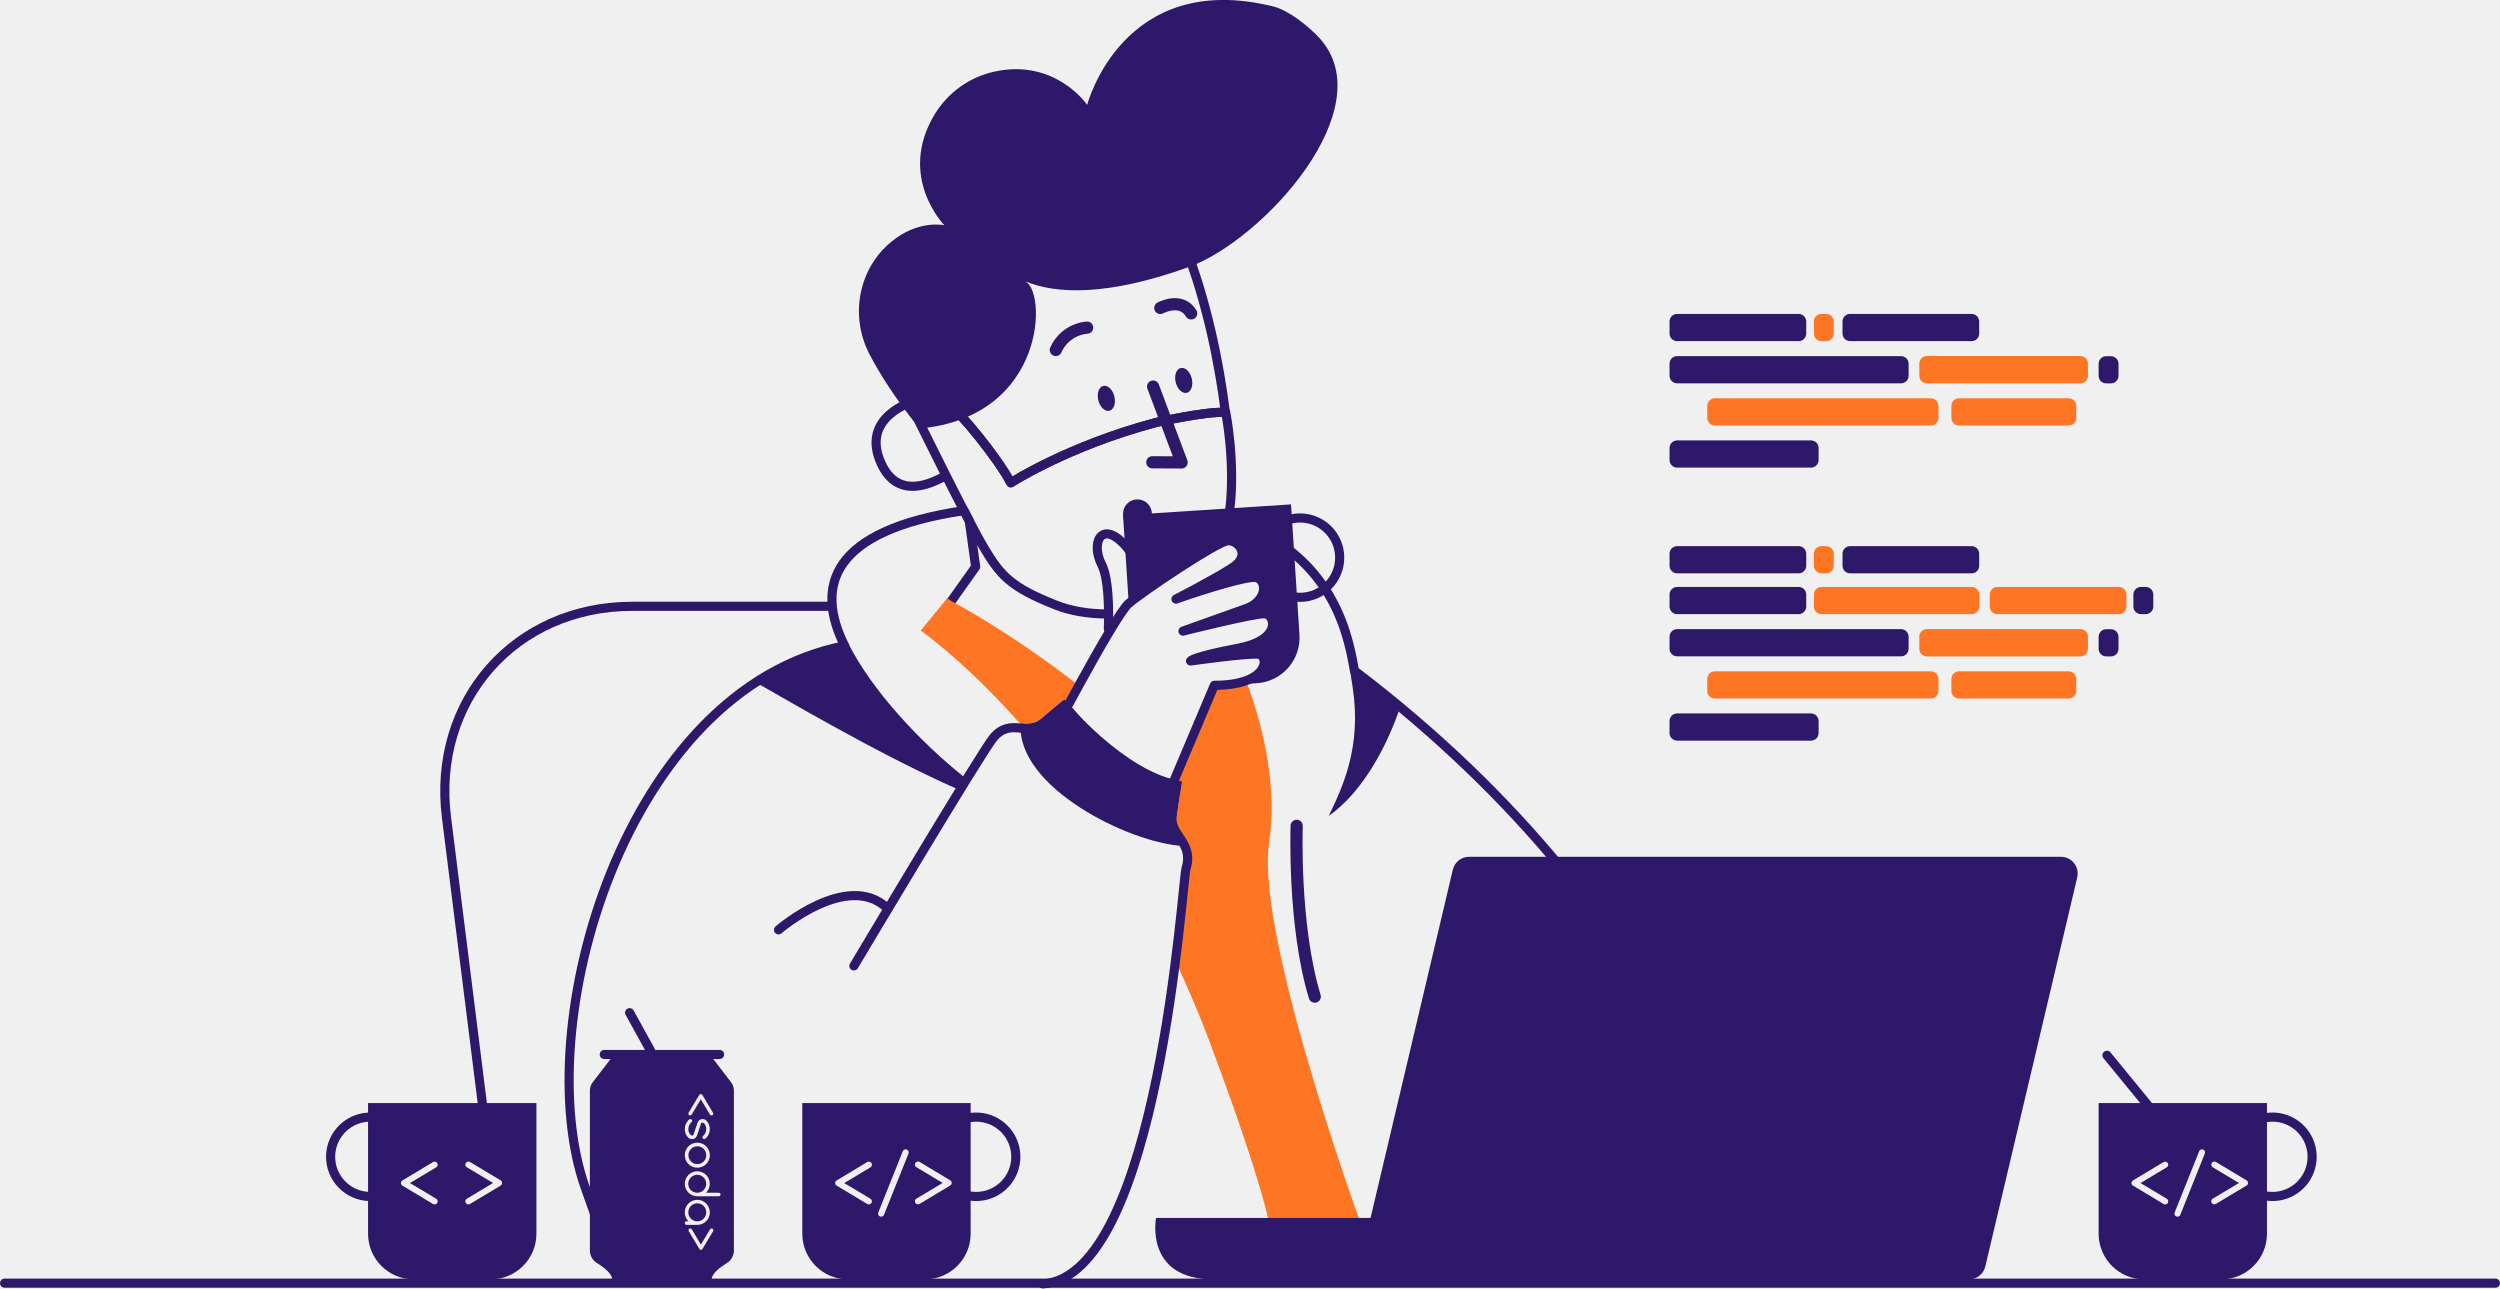
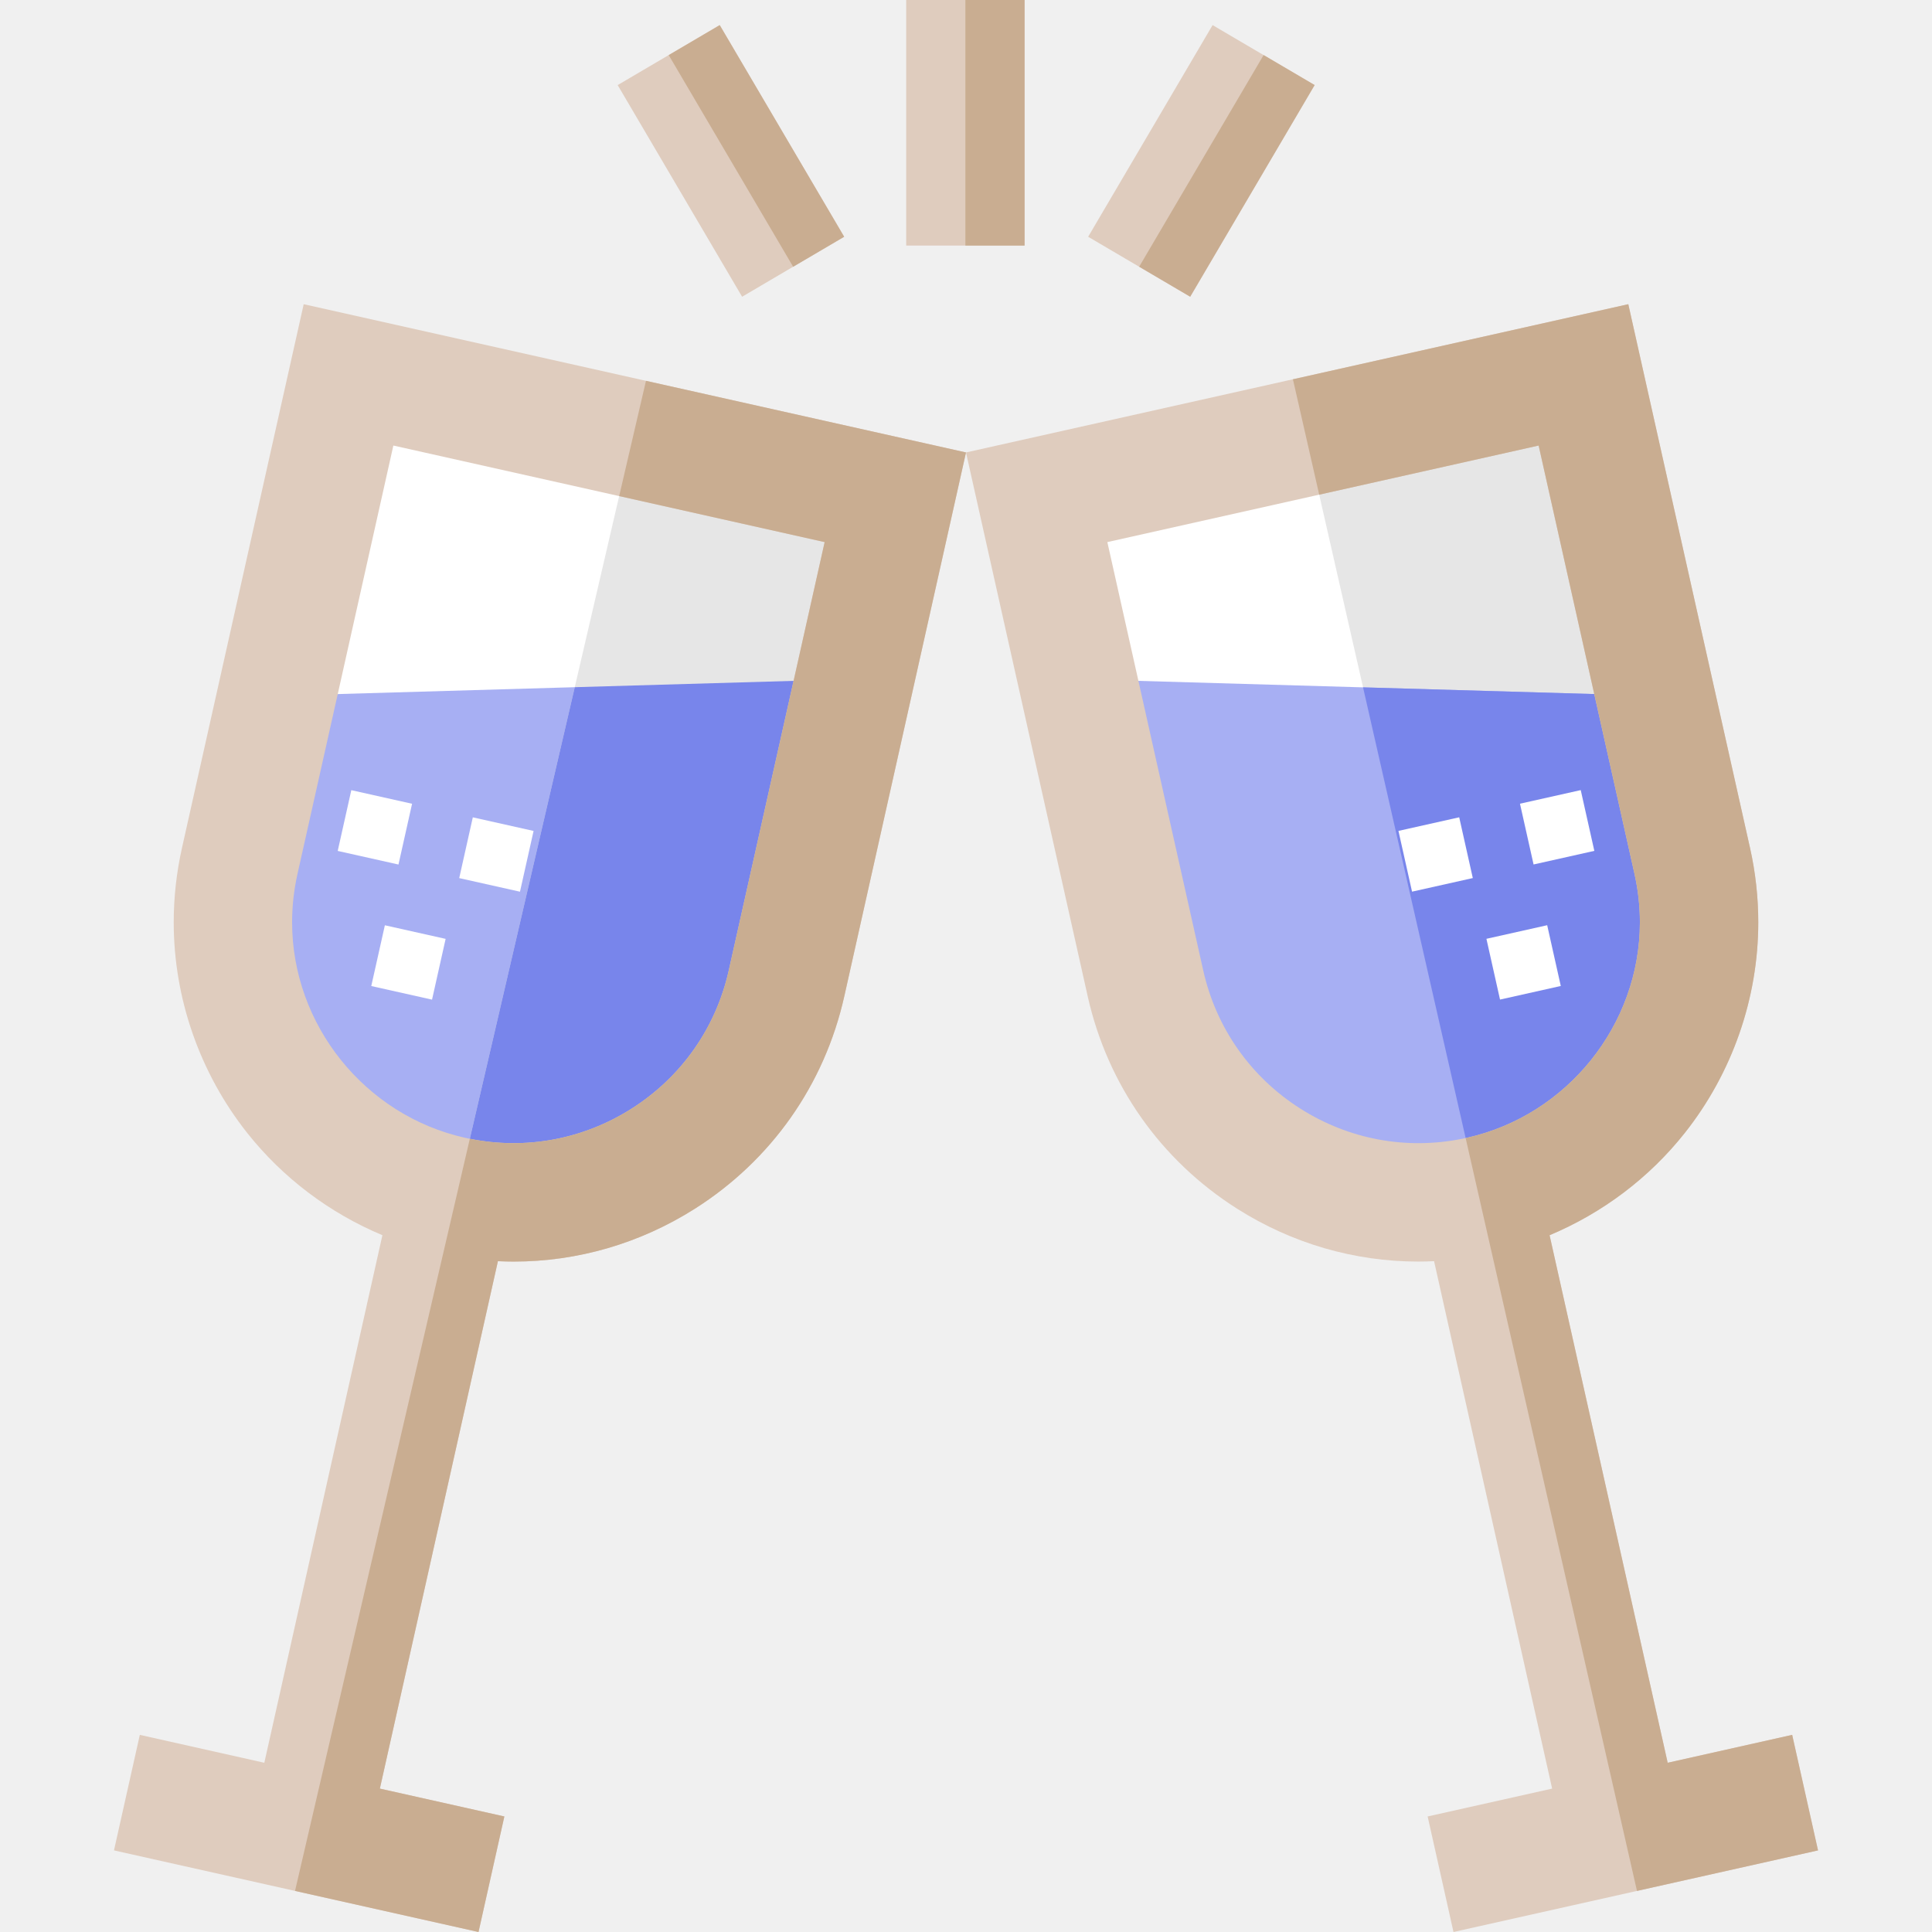
- <svg xmlns="http://www.w3.org/2000/svg" viewBox="0 0 1642.48 846.52">
-   <defs>
-     <style>.cls-1,.cls-3{fill:none;stroke:#2e186a;stroke-linecap:round;stroke-linejoin:round;}.cls-1{stroke-width:6px;}.cls-2{fill:#fe7624;}.cls-3{stroke-width:8px;}.cls-4{fill:#2e186a;}</style>
-   </defs>
-   <g id="Layer_2" data-name="Layer 2">
-     <g id="outline">
-       <g id="developer">
-         <path id="chair" class="cls-1" d="M317.73,731.65l-24.4-194.59c-9.61-76.61,45-138.72,122.06-138.72H544.24" />
-         <g id="body">
-           <path id="hoodie" class="cls-1" d="M625,394.92l16-22.53-4.21-30.25c-1.13-2.14-2.29-4.37-3.48-6.67-87.37,13-98,49.61-78.38,88.82C410,452.59,346.9,675.05,384.6,780.6c10.74,30,19.36,60,51.27,60.34" />
-           <g id="tshirt">
-             <path class="cls-2" d="M670.57,475.79c0-.19,0-.38,0-.57,4.74.46,9.34.49,13.78-3.35,11-9.53,14.9-12.39,14.9-12.39s1,1.2,2.77,3.23c2.17-4,4.43-8.15,6.74-12.35C661.27,413.58,625,394.92,625,394.92L622.32,393l-17.44,21.27S633.26,433.83,670.57,475.79Z" />
-             <path class="cls-2" d="M900.13,821.06s-76-204.39-66.33-267.73c5.27-34.55-3-73.73-14.42-104l-21.77,1.41-26.06,61.62c1.7.42,3.4.77,5.1,1,0,0-1,6.47-3.46,21.34-1.65,9.91,1.18,11,3.42,17.88,2.89,4.63,5.11,9.83,2.67,17.87-.8,2.63-2.7,27.4-7,61,8,17,15.64,34.94,22.8,54,46.08,122.92,41.29,136.33,41.29,136.33Z" />
-           </g>
-           <path id="hoodie-2" data-name="hoodie" class="cls-1" d="M1157.5,839.33c-5.47-36-44.48-229.23-267.66-398.72-5-30.28-17.65-77.94-82.66-100.22" />
-           <path id="string" class="cls-3" d="M851.9,542.57s-2.4,65.28,11.89,112.21" />
-           <path id="stripe" class="cls-4" d="M886.88,439.86c.71,4.26,1.26,8.18,1.79,11.62,6.14,39.82-7,66.26-15.69,84.59,23.33-16.5,39.06-47.88,47-71.81C910.39,456.58,897.3,447.62,886.88,439.86Z" />
-           <path id="stripe_II" data-name="stripe II" class="cls-4" d="M557.24,422.52c-16.32,3.33-43.14,11.46-62.47,24.83,13.5,7.36,80.36,47.4,135,71.42.43-.25,3.43-5.25,4.93-7.2C604.46,487.59,572.65,453.41,557.24,422.52Z" />
-         </g>
-         <g id="head">
-           <path id="ear" class="cls-1" d="M601.25,263.25S564.14,273.31,579.16,305c10.44,22,30.26,14.18,42.08,7.51" />
-           <path id="face" class="cls-1" d="M611.15,269.27l11.66-3.91c7.69,4.65,33.09,36.21,41.28,51.85,0,0,37.29-24.19,95.5-39.66,0,0,31.69-7.24,45.47-6.66-4-32-12.18-72.88-26.58-109.43-21.42-54.33-87.7-33.25-97.32-30-103.37,35.17-70.11,137.58-70.11,137.58Z" />
-           <path id="beard" class="cls-1" d="M727.49,403.37c-12.44,0-24.27-2.07-33.58-5.75-30.2-11.93-36.62-19.62-47.46-37.76s-44.81-87.39-44.81-87.39l21.17-7.11c7.69,4.65,33.09,36.21,41.28,51.85,0,0,37.29-24.19,95.5-39.66,0,0,32-7.32,45.69-6.66,0,0,6.54,32.54,2.62,64.44" />
-           <path id="hair" class="cls-4" d="M604.24,281.52s-19.12-22.17-32.93-48.66c-13-24.9-7.61-55.75,13.94-73.75C603.29,144,620.46,148,620.46,148s-31.06-31.64-6.57-72.57a61.32,61.32,0,0,1,39.38-28.38c40.2-8.81,61,21.85,61,21.85s23.1-89.19,122.31-64.65c10,2.48,23.23,13.06,30.2,20.66C909,71,829.46,158,781.07,175.42c-53.13,19.12-87.3,18.07-108.18,9.13C687.9,189.12,688.45,273.79,604.24,281.52Z" />
-           <polyline id="nose" class="cls-3" points="757.57 253.95 776.31 303.81 757.05 303.71" />
-           <circle id="mouth" class="cls-4" cx="747.28" cy="337.55" r="9.47" />
-           <ellipse id="eye_II" data-name="eye II" class="cls-4" cx="777.71" cy="249.86" rx="5.42" ry="8.39" transform="translate(-37.39 196.21) rotate(-14.04)" />
-           <ellipse id="eye" class="cls-4" cx="726.86" cy="261.64" rx="5.42" ry="8.39" transform="translate(-41.77 184.22) rotate(-14.04)" />
-           <path id="brow_II" data-name="brow II" class="cls-3" d="M693.66,229.94a24.85,24.85,0,0,1,20.58-14.69" />
-           <path id="brow" class="cls-3" d="M762.32,202.32s13.64-7.43,20.27,3.58" />
-         </g>
-         <path id="laptop" class="cls-4" d="M1354,562.9H965.2a11,11,0,0,0-10.7,8.47L900.44,800.19H759.51s-7.81,40.34,37.73,40.34h496.39a11,11,0,0,0,10.7-8.47l60.39-255.63A11,11,0,0,0,1354,562.9Z" />
-         <g id="code_lines" data-name="code lines">
-           <rect class="cls-2" x="1191.7" y="206.24" width="13.06" height="17.89" rx="5" />
-           <rect class="cls-4" x="1096.88" y="206.24" width="89.8" height="17.89" rx="5" />
-           <rect class="cls-4" x="1096.88" y="289.34" width="97.93" height="17.89" rx="5" />
-           <rect class="cls-2" x="1121.64" y="261.67" width="151.89" height="17.89" rx="5" />
-           <rect class="cls-2" x="1282.03" y="261.67" width="82.04" height="17.89" rx="5" />
-           <rect class="cls-4" x="1378.78" y="234.01" width="13.06" height="17.89" rx="5" />
-           <rect class="cls-4" x="1096.88" y="233.96" width="157.06" height="17.89" rx="5" />
-           <rect class="cls-4" x="1210.52" y="206.24" width="89.8" height="17.89" rx="5" />
-           <rect class="cls-2" x="1260.97" y="233.9" width="110.79" height="18" rx="5" />
-         </g>
-         <g id="code_lines-2" data-name="code lines">
-           <rect class="cls-4" x="1096.88" y="385.61" width="89.8" height="17.89" rx="5" />
-           <rect class="cls-4" x="1096.88" y="468.71" width="97.93" height="17.89" rx="5" />
-           <rect class="cls-2" x="1121.64" y="441.05" width="151.89" height="17.89" rx="5" />
-           <rect class="cls-2" x="1282.03" y="441.05" width="82.04" height="17.89" rx="5" />
-           <rect class="cls-4" x="1378.78" y="413.38" width="13.06" height="17.89" rx="5" />
-           <rect class="cls-4" x="1401.62" y="385.61" width="13.06" height="17.89" rx="5" />
-           <rect class="cls-4" x="1096.88" y="413.33" width="157.06" height="17.89" rx="5" />
-           <rect class="cls-2" x="1191.7" y="385.61" width="108.62" height="17.89" rx="5" />
-           <rect class="cls-2" x="1307.24" y="385.61" width="89.8" height="17.89" rx="5" />
-           <rect class="cls-2" x="1191.7" y="358.8" width="13.06" height="17.89" rx="5" />
-           <rect class="cls-4" x="1096.88" y="358.8" width="89.8" height="17.89" rx="5" />
-           <rect class="cls-4" x="1210.52" y="358.8" width="89.8" height="17.89" rx="5" />
-           <rect class="cls-2" x="1260.97" y="413.28" width="110.79" height="18" rx="5" />
-         </g>
-         <g id="mug">
-           <path id="handle" class="cls-1" d="M1484.34,735.41a26.47,26.47,0,0,1,6.76-1.41,26.07,26.07,0,1,1-2.15,51.76" />
-           <line id="spoon" class="cls-1" x1="1421.52" y1="738.81" x2="1384.25" y2="693.31" />
-           <path id="mug-2" data-name="mug" class="cls-4" d="M1378.78,724.71v85.81a30,30,0,0,0,30,30h50.6a30,30,0,0,0,30-30V724.71Zm44.74,62.83a2,2,0,0,1,1,1.76,2,2,0,0,1-2,2,2,2,0,0,1-1-.25l-20-12a2,2,0,0,1,0-3.62l20-12a2,2,0,0,1,1-.25,2,2,0,0,1,2,2,2,2,0,0,1-1,1.76l-17.21,10.32Zm25-29.58-16.1,40.25a2.09,2.09,0,0,1-.4.55,2,2,0,0,1-1.43.6,2,2,0,0,1-2-2,2,2,0,0,1,.18-.85l16.1-40.25a2.08,2.08,0,0,1,.43-.58,1.89,1.89,0,0,1,1.41-.58,2,2,0,0,1,2,2A2.11,2.11,0,0,1,1448.52,758ZM1475.77,779l-20,12a2,2,0,0,1-1,.25,2,2,0,0,1-2-2,2,2,0,0,1,1-1.76L1471,777.23l-17.21-10.32a2,2,0,0,1-1-1.76,2,2,0,0,1,.59-1.42,2,2,0,0,1,1.43-.59,2,2,0,0,1,1,.25l20,12a2,2,0,0,1,0,3.62Z" />
-         </g>
-         <g id="tea">
-           <path id="handle-2" data-name="handle" class="cls-1" d="M245.2,786a26.07,26.07,0,1,1-3.83-52,25.69,25.69,0,0,1,4.73.08" />
-           <path id="ug" class="cls-4" d="M241.81,724.71v85.81a30,30,0,0,0,30,30h50.61a30,30,0,0,0,30-30V724.71Zm44.75,62.83a2,2,0,0,1,1,1.76,2,2,0,0,1-2,2,2,2,0,0,1-1-.25l-20-12a2,2,0,0,1,0-3.62l20-12a2,2,0,0,1,1-.25,2,2,0,0,1,2,2,2,2,0,0,1-1,1.76l-17.21,10.32Zm42.18-8.5-20,12a2,2,0,0,1-1,.25,1.91,1.91,0,0,1-1.42-.59,1.93,1.93,0,0,1-.59-1.42,2,2,0,0,1,1-1.76l17.21-10.31-17.21-10.32a2,2,0,0,1-1-1.76,2,2,0,0,1,2-2,2,2,0,0,1,1,.25l20,12a2,2,0,0,1,0,3.62Z" />
-         </g>
-         <g id="soda">
-           <line id="line" class="cls-1" x1="427.34" y1="690.13" x2="413.67" y2="665.32" />
-           <line id="line-2" data-name="line" class="cls-1" x1="396.99" y1="692.78" x2="472.76" y2="692.78" />
-           <g id="can">
-             <path class="cls-4" d="M462.27,773.58a5.9,5.9,0,1,0,1.71,4.15A5.69,5.69,0,0,0,462.27,773.58Z" />
-             <path class="cls-4" d="M458.11,764.82A5.87,5.87,0,1,0,454,763.1,5.65,5.65,0,0,0,458.11,764.82Z" />
-             <path class="cls-4" d="M462.27,800.67a5.9,5.9,0,1,0-4.16,1.71A5.68,5.68,0,0,0,462.27,800.67Z" />
-             <path class="cls-4" d="M480.21,710.88l-13.29-17.29H402.83l-13.29,17.29a9.15,9.15,0,0,0-2,5.61V821.75A9.84,9.84,0,0,0,392.5,830c4.11,2.56,9.35,6.52,9.72,10.31h65.31c.36-3.79,5.6-7.75,9.71-10.31a9.84,9.84,0,0,0,4.93-8.27V716.49A9.2,9.2,0,0,0,480.21,710.88Zm-27.82,20.19,7-11.68a1.21,1.21,0,0,1,1-.65,1.23,1.23,0,0,1,1.06.65l7,11.68a1.15,1.15,0,0,1,.15.59,1.11,1.11,0,0,1-.34.82,1.14,1.14,0,0,1-.83.35,1.19,1.19,0,0,1-1-.6l-6-10-6,10a1.2,1.2,0,0,1-1,.6,1.14,1.14,0,0,1-.83-.35,1.12,1.12,0,0,1-.35-.82A1.15,1.15,0,0,1,452.39,731.07Zm.46,4.4a1.12,1.12,0,0,1,.69-.22,1.14,1.14,0,0,1,.83.35,1.12,1.12,0,0,1,.34.83,1,1,0,0,1-.31.77l-.44.43a5.67,5.67,0,0,0-1.72,4.15,5.12,5.12,0,0,0,1.53,3.89,1.55,1.55,0,0,0,1,.35,1,1,0,0,0,.94-.72l2.39-7.22a5.14,5.14,0,0,1,1.05-1.86,3.32,3.32,0,0,1,2.48-1,3.5,3.5,0,0,1,2.54,1.08,7.41,7.41,0,0,1,2.15,5.52,8.14,8.14,0,0,1-2.95,6.31.94.94,0,0,1-.69.22,1.16,1.16,0,0,1-1.17-1.17,1,1,0,0,1,.31-.78l.44-.43a5.66,5.66,0,0,0,1.71-4.15,5.11,5.11,0,0,0-1.52-3.89,1.57,1.57,0,0,0-1-.35,1,1,0,0,0-.94.72l-2.4,7.22a5.15,5.15,0,0,1-1,1.86,3.32,3.32,0,0,1-2.48,1,3.5,3.5,0,0,1-2.54-1.08,7.41,7.41,0,0,1-2.15-5.52A8.13,8.13,0,0,1,452.85,735.47Zm-.55,17.67a8.23,8.23,0,1,1-2.4,5.81A7.91,7.91,0,0,1,452.3,753.14Zm-2.06,51.25a1.18,1.18,0,0,1,.83-2h1.29a8.23,8.23,0,1,1,5.75,2.35h-7A1.13,1.13,0,0,1,450.24,804.39Zm18.29,4.45-7,11.68a1.23,1.23,0,0,1-1.06.65,1.21,1.21,0,0,1-1-.65l-7-11.68a1.15,1.15,0,0,1-.15-.59,1.12,1.12,0,0,1,.35-.82,1.1,1.1,0,0,1,.83-.35,1.2,1.2,0,0,1,1,.6l6,10,6-10a1.19,1.19,0,0,1,1-.6,1.18,1.18,0,0,1,1.17,1.17A1.15,1.15,0,0,1,468.53,808.84Zm4.53-23.23a1.13,1.13,0,0,1-.83.34H458.11a8.21,8.21,0,1,1,5.82-2.41l-.06.06h8.36a1.14,1.14,0,0,1,.83.35,1.13,1.13,0,0,1,.35.83A1.16,1.16,0,0,1,473.06,785.61Z" />
-           </g>
-         </g>
-         <g id="hand">
-           <path id="thumb" class="cls-1" d="M728.2,413.19c.41-12.93.21-33.28-4.38-42.17-7.29-14.11-.49-29.17,14.42-13.76,8.5,8.78,12.67,20.43,14.69,28.82" />
-           <circle class="cls-1" cx="854.1" cy="366.37" r="26.07" />
-           <path id="sleeve" class="cls-1" d="M685.24,843.52c76.2-5.69,91.36-264.23,94-273.06,5.29-17.44-11.32-21.53-9.14-35.34s.49-20,.49-20c-35.77-5.82-70.51-50.8-70.51-50.8s-3.6,2.63-13.85,11.39-21.69-4.7-33.39,8.72C645.12,493.38,561,634.6,561,634.6" />
-           <path id="welt" class="cls-4" d="M773.19,534.71c2.48-14.87,3.46-21.34,3.46-21.34-38.09-5.86-77.37-53.89-77.37-53.89s-3.88,2.86-14.9,12.39c-4.44,3.84-9,3.81-13.78,3.35-3.37,41.71,71.45,78.84,106.89,80.59C775.23,545.79,771.32,546,773.19,534.71Z" />
-           <path id="line-3" data-name="line" class="cls-1" d="M511.48,610.91s45.1-38.92,71.28-14.4" />
-           <path id="hand-2" data-name="hand" class="cls-1" d="M684.44,495.72,760,539.65l37.82-89.42c36.49.06,36.33-19.76,28.69-20.44s-44.33,4.47-44.33,4.47,1.19-2.67,31-8.33,24.21-22.27,17.8-22.72-53.78,11.42-53.78,11.42l40.7-14.53c14.49-4.6,15-18.64,7.43-20.62-5-1.31-31.66,6.75-52.76,14.13,0,0,25.36-13,37.39-20.86s3.62-18.11-3.41-17.47-55.87,33.3-65.17,41.39S684.44,495.72,684.44,495.72Z" />
-         </g>
-         <g id="coffe">
-           <path id="handle-3" data-name="handle" class="cls-1" d="M635.24,734.65a27.18,27.18,0,0,1,4.18-.65,26.07,26.07,0,1,1-5.77,50.92" />
-           <path id="mug-3" data-name="mug" class="cls-4" d="M527.1,724.71v85.81a30,30,0,0,0,30,30h50.6a30,30,0,0,0,30-30V724.71Zm44.74,62.83a2,2,0,0,1,1,1.76,2,2,0,0,1-2,2,2,2,0,0,1-1-.25l-20-12a2,2,0,0,1,0-3.62l20-12a2,2,0,0,1,1-.25,2,2,0,0,1,1.42.59,1.91,1.91,0,0,1,.59,1.42,2,2,0,0,1-1,1.76l-17.21,10.32Zm25-29.58-16.1,40.25a2.13,2.13,0,0,1-.41.55,2,2,0,0,1-1.43.6,2,2,0,0,1-2-2,2.19,2.19,0,0,1,.17-.85l16.1-40.25a2.29,2.29,0,0,1,.43-.58,1.92,1.92,0,0,1,1.41-.58,2,2,0,0,1,2,2A2.27,2.27,0,0,1,596.85,758ZM624.09,779l-20,12a2,2,0,0,1-1,.25,2,2,0,0,1-2-2,2,2,0,0,1,1-1.76l17.2-10.31-17.2-10.32a2,2,0,0,1-1-1.76,1.91,1.91,0,0,1,.59-1.42,2,2,0,0,1,1.42-.59,2,2,0,0,1,1,.25l20,12a2,2,0,0,1,0,3.62Z" />
-         </g>
-         <line id="line-4" data-name="line" class="cls-1" x1="3" y1="843.03" x2="1639.48" y2="843.03" />
-         <path class="cls-4" d="M853.73,417l-5.54-85.63-110.37,7.15,3.75,57.94c9.81-8.39,58-40.57,64.95-41.2s15.44,9.62,3.41,17.47-37.39,20.86-37.39,20.86c21.1-7.38,47.79-15.44,52.76-14.13,7.58,2,7.06,16-7.43,20.62l-40.7,14.53s47.37-11.87,53.78-11.42,12,17.06-17.8,22.72-31,8.33-31,8.33,36.7-5.16,44.33-4.47,7.8,20.5-28.69,20.44l-.21.49,28.12-1.82A30,30,0,0,0,853.73,417Z" />
-       </g>
-     </g>
+ <svg xmlns="http://www.w3.org/2000/svg" version="1.1" id="Layer_1" x="0px" y="0px" viewBox="0 0 512 512" style="enable-background:new 0 0 512 512;" xml:space="preserve">
+   <rect x="240.152" style="fill:#DFCCBE;" width="31.372" height="65.076" />
+   <rect x="255.838" style="fill:#C9AD91;" width="15.686" height="65.076" />
+   <rect x="161.159" y="26.949" transform="matrix(-0.5068 -0.862 0.862 -0.5068 255.1124 231.2169)" style="fill:#DFCCBE;" width="65.072" height="31.37" />
+   <rect x="167.925" y="30.82" transform="matrix(-0.5068 -0.862 0.862 -0.5068 268.7317 231.0654)" style="fill:#C9AD91;" width="65.072" height="15.685" />
+   <rect x="302.685" y="10.101" transform="matrix(-0.862 -0.5068 0.5068 -0.862 571.2097 240.7512)" style="fill:#DFCCBE;" width="31.37" height="65.072" />
+   <rect x="317.285" y="14.065" transform="matrix(-0.862 -0.5068 0.5068 -0.862 581.7839 251.5568)" style="fill:#C9AD91;" width="15.685" height="65.072" />
+   <path style="fill:#FFFFFF;" d="M237.271,131.783L226.49,179.97l-18.049,80.615c-8.868,39.623-47.884,64.699-87.486,56.49  c-0.397-0.073-0.784-0.167-1.182-0.251c-34.561-7.738-58.048-38.399-58.048-72.396c0-5.365,0.586-10.823,1.809-16.282l9.788-43.732  l19.043-85.07l75.272,16.847L237.271,131.783z" />
+   <path style="fill:#A7AFF3;" d="M226.49,179.97l-18.049,80.615c-8.868,39.623-47.884,64.699-87.486,56.49  c-0.397-0.073-0.784-0.167-1.182-0.251c-34.561-7.738-58.048-38.399-58.048-72.396c0-5.365,0.586-10.823,1.809-16.282l9.788-43.732  l0.01-0.01l78.984-2.29L226.49,179.97z" />
+   <g>
+     <rect x="99.997" y="246.821" transform="matrix(-0.9759 -0.2184 0.2184 -0.9759 158.175 527.6258)" style="fill:#FFFFFF;" width="16.5" height="16.5" />
+     <rect x="91.102" y="211.014" transform="matrix(-0.9759 -0.2184 0.2184 -0.9759 148.4214 454.9336)" style="fill:#FFFFFF;" width="16.5" height="16.5" />
+     <rect x="123.304" y="218.218" transform="matrix(-0.9759 -0.2184 0.2184 -0.9759 210.4737 476.1992)" style="fill:#FFFFFF;" width="16.5" height="16.5" />
  </g>
+   <path style="fill:#E6E6E6;" d="M237.271,131.783L226.49,179.97l-18.049,80.615c-8.868,39.623-47.884,64.699-87.486,56.49  l46.681-200.885L237.271,131.783z" />
+   <path style="fill:#7885EB;" d="M226.49,179.97l-18.049,80.615c-8.868,39.623-47.884,64.699-87.486,56.49l31.361-134.962  L226.49,179.97z" />
+   <path style="fill:#DFCCBE;" d="M171.191,100.923L80.485,80.615L48.224,224.717c-1.454,6.484-2.186,13.113-2.186,19.712  c0,20.12,6.902,39.926,19.451,55.779c9.464,11.959,21.87,21.283,35.853,27.134L70.048,467.149l-32.993-7.393l-6.85,30.619  l47.978,10.74L126.81,512l6.85-30.619l-32.993-7.383l31.285-139.771c1.404,0.066,2.807,0.104,4.207,0.104  c16.857,0,33.411-4.769,47.999-14.013c20.287-12.873,34.342-32.867,39.591-56.302L256,119.903L171.191,100.923z M193.131,257.166  c-3.409,15.257-12.57,28.277-25.777,36.653c-12.831,8.136-28.005,10.959-42.844,7.968c-0.439-0.084-0.868-0.178-1.307-0.272  c-26.53-5.94-45.793-29.95-45.793-57.086c0-4.298,0.481-8.617,1.433-12.852l25.401-113.504l59.847,13.396l54.451,12.193  L193.131,257.166z" />
+   <path style="fill:#C9AD91;" d="M171.191,100.923l-7.101,30.546l54.451,12.193l-25.411,113.504  c-3.409,15.257-12.57,28.277-25.777,36.653c-12.831,8.136-28.005,10.959-42.844,7.968l-3.554,15.299h-0.001l-42.77,184.028  L126.811,512l6.85-30.619l-32.993-7.383l31.285-139.771c1.404,0.066,2.807,0.104,4.207,0.104c16.857,0,33.411-4.769,47.999-14.013  c20.287-12.873,34.342-32.867,39.591-56.302L256,119.903L171.191,100.923z" />
+   <path style="fill:#FFFFFF;" d="M450.276,244.429c0,33.997-23.487,64.658-58.048,72.396c-0.115,0.021-0.22,0.052-0.335,0.073  c-0.282,0.063-0.565,0.125-0.847,0.178c-39.602,8.209-78.618-16.868-87.486-56.49L285.51,179.97l-10.781-48.187l69.635-15.592  l1.757-0.397l73.515-16.449l19.043,85.07l9.788,43.732C449.69,233.606,450.276,239.064,450.276,244.429z" />
+   <path style="fill:#E6E6E6;" d="M450.276,244.429c0,33.997-23.487,64.658-58.048,72.396c-0.115,0.021-0.22,0.052-0.335,0.073  l-45.772-201.104l73.515-16.449l19.043,85.07l9.788,43.732C449.69,233.606,450.276,239.064,450.276,244.429z" />
+   <path style="fill:#A7AFF3;" d="M450.276,244.429c0,33.997-23.487,64.658-58.048,72.396c-0.115,0.021-0.22,0.052-0.335,0.073  c-0.282,0.063-0.565,0.125-0.847,0.178c-39.602,8.209-78.618-16.868-87.486-56.49L285.51,179.97l74.174,2.144l1.537,0.042  l77.447,2.248l0.01,0.01l9.788,43.732C449.69,233.606,450.276,239.064,450.276,244.429z" />
+   <path style="fill:#7885EB;" d="M450.276,244.429c0,33.997-23.487,64.658-58.048,72.396c-0.115,0.021-0.22,0.052-0.335,0.073  l-30.671-134.742l77.447,2.248l0.01,0.01l9.788,43.732C449.69,233.606,450.276,239.064,450.276,244.429z" />
+   <g>
+     <rect x="395.503" y="246.788" transform="matrix(0.9759 -0.2184 0.2184 0.9759 -45.9521 94.3324)" style="fill:#FFFFFF;" width="16.5" height="16.5" />
+     <rect x="404.394" y="210.984" transform="matrix(0.9759 -0.2184 0.2184 0.9759 -37.9181 95.41)" style="fill:#FFFFFF;" width="16.5" height="16.5" />
+     <rect x="372.189" y="218.19" transform="matrix(0.9759 -0.2184 0.2184 0.9759 -40.2693 88.5507)" style="fill:#FFFFFF;" width="16.5" height="16.5" />
+   </g>
+   <path style="fill:#DFCCBE;" d="M474.945,459.755l-32.993,7.393l-31.299-139.804c13.981-5.856,26.394-15.174,35.858-27.137  c12.549-15.853,19.451-35.659,19.451-55.779c0-6.599-0.732-13.228-2.186-19.712L431.515,80.615l-88.877,19.9l-1.83,0.408  L256,119.903l32.25,144.112c5.25,23.435,19.304,43.429,39.591,56.302c14.588,9.244,31.142,14.013,47.999,14.013  c1.401,0,2.803-0.042,4.204-0.105l31.288,139.772l-32.993,7.383L385.19,512l48.626-10.886l47.978-10.74L474.945,459.755z   M387.49,301.787c-14.839,2.991-30.012,0.167-42.844-7.968c-13.208-8.376-22.368-21.396-25.777-36.653l-25.411-113.504  l54.451-12.193l1.694-0.376l58.153-13.019l25.401,113.504c0.952,4.235,1.433,8.554,1.433,12.852  c0,27.137-19.262,51.147-45.793,57.086c-0.125,0.031-0.261,0.052-0.387,0.084C388.107,301.662,387.804,301.725,387.49,301.787z" />
+   <path style="fill:#C9AD91;" d="M481.794,490.374l-47.978,10.74L388.41,301.599c0.125-0.031,0.261-0.052,0.387-0.084  c26.53-5.94,45.793-29.95,45.793-57.086c0-4.298-0.481-8.617-1.433-12.852l-25.401-113.504l-58.153,13.019l-6.965-30.577  l88.877-19.9l32.261,144.102c1.454,6.484,2.186,13.113,2.186,19.712c0,20.12-6.902,39.926-19.451,55.779  c-9.464,11.963-21.877,21.281-35.858,27.137l31.299,139.804l32.993-7.393L481.794,490.374z" />
+   <g>
+ </g>
+   <g>
+ </g>
+   <g>
+ </g>
+   <g>
+ </g>
+   <g>
+ </g>
+   <g>
+ </g>
+   <g>
+ </g>
+   <g>
+ </g>
+   <g>
+ </g>
+   <g>
+ </g>
+   <g>
+ </g>
+   <g>
+ </g>
+   <g>
+ </g>
+   <g>
+ </g>
+   <g>
+ </g>
</svg>
